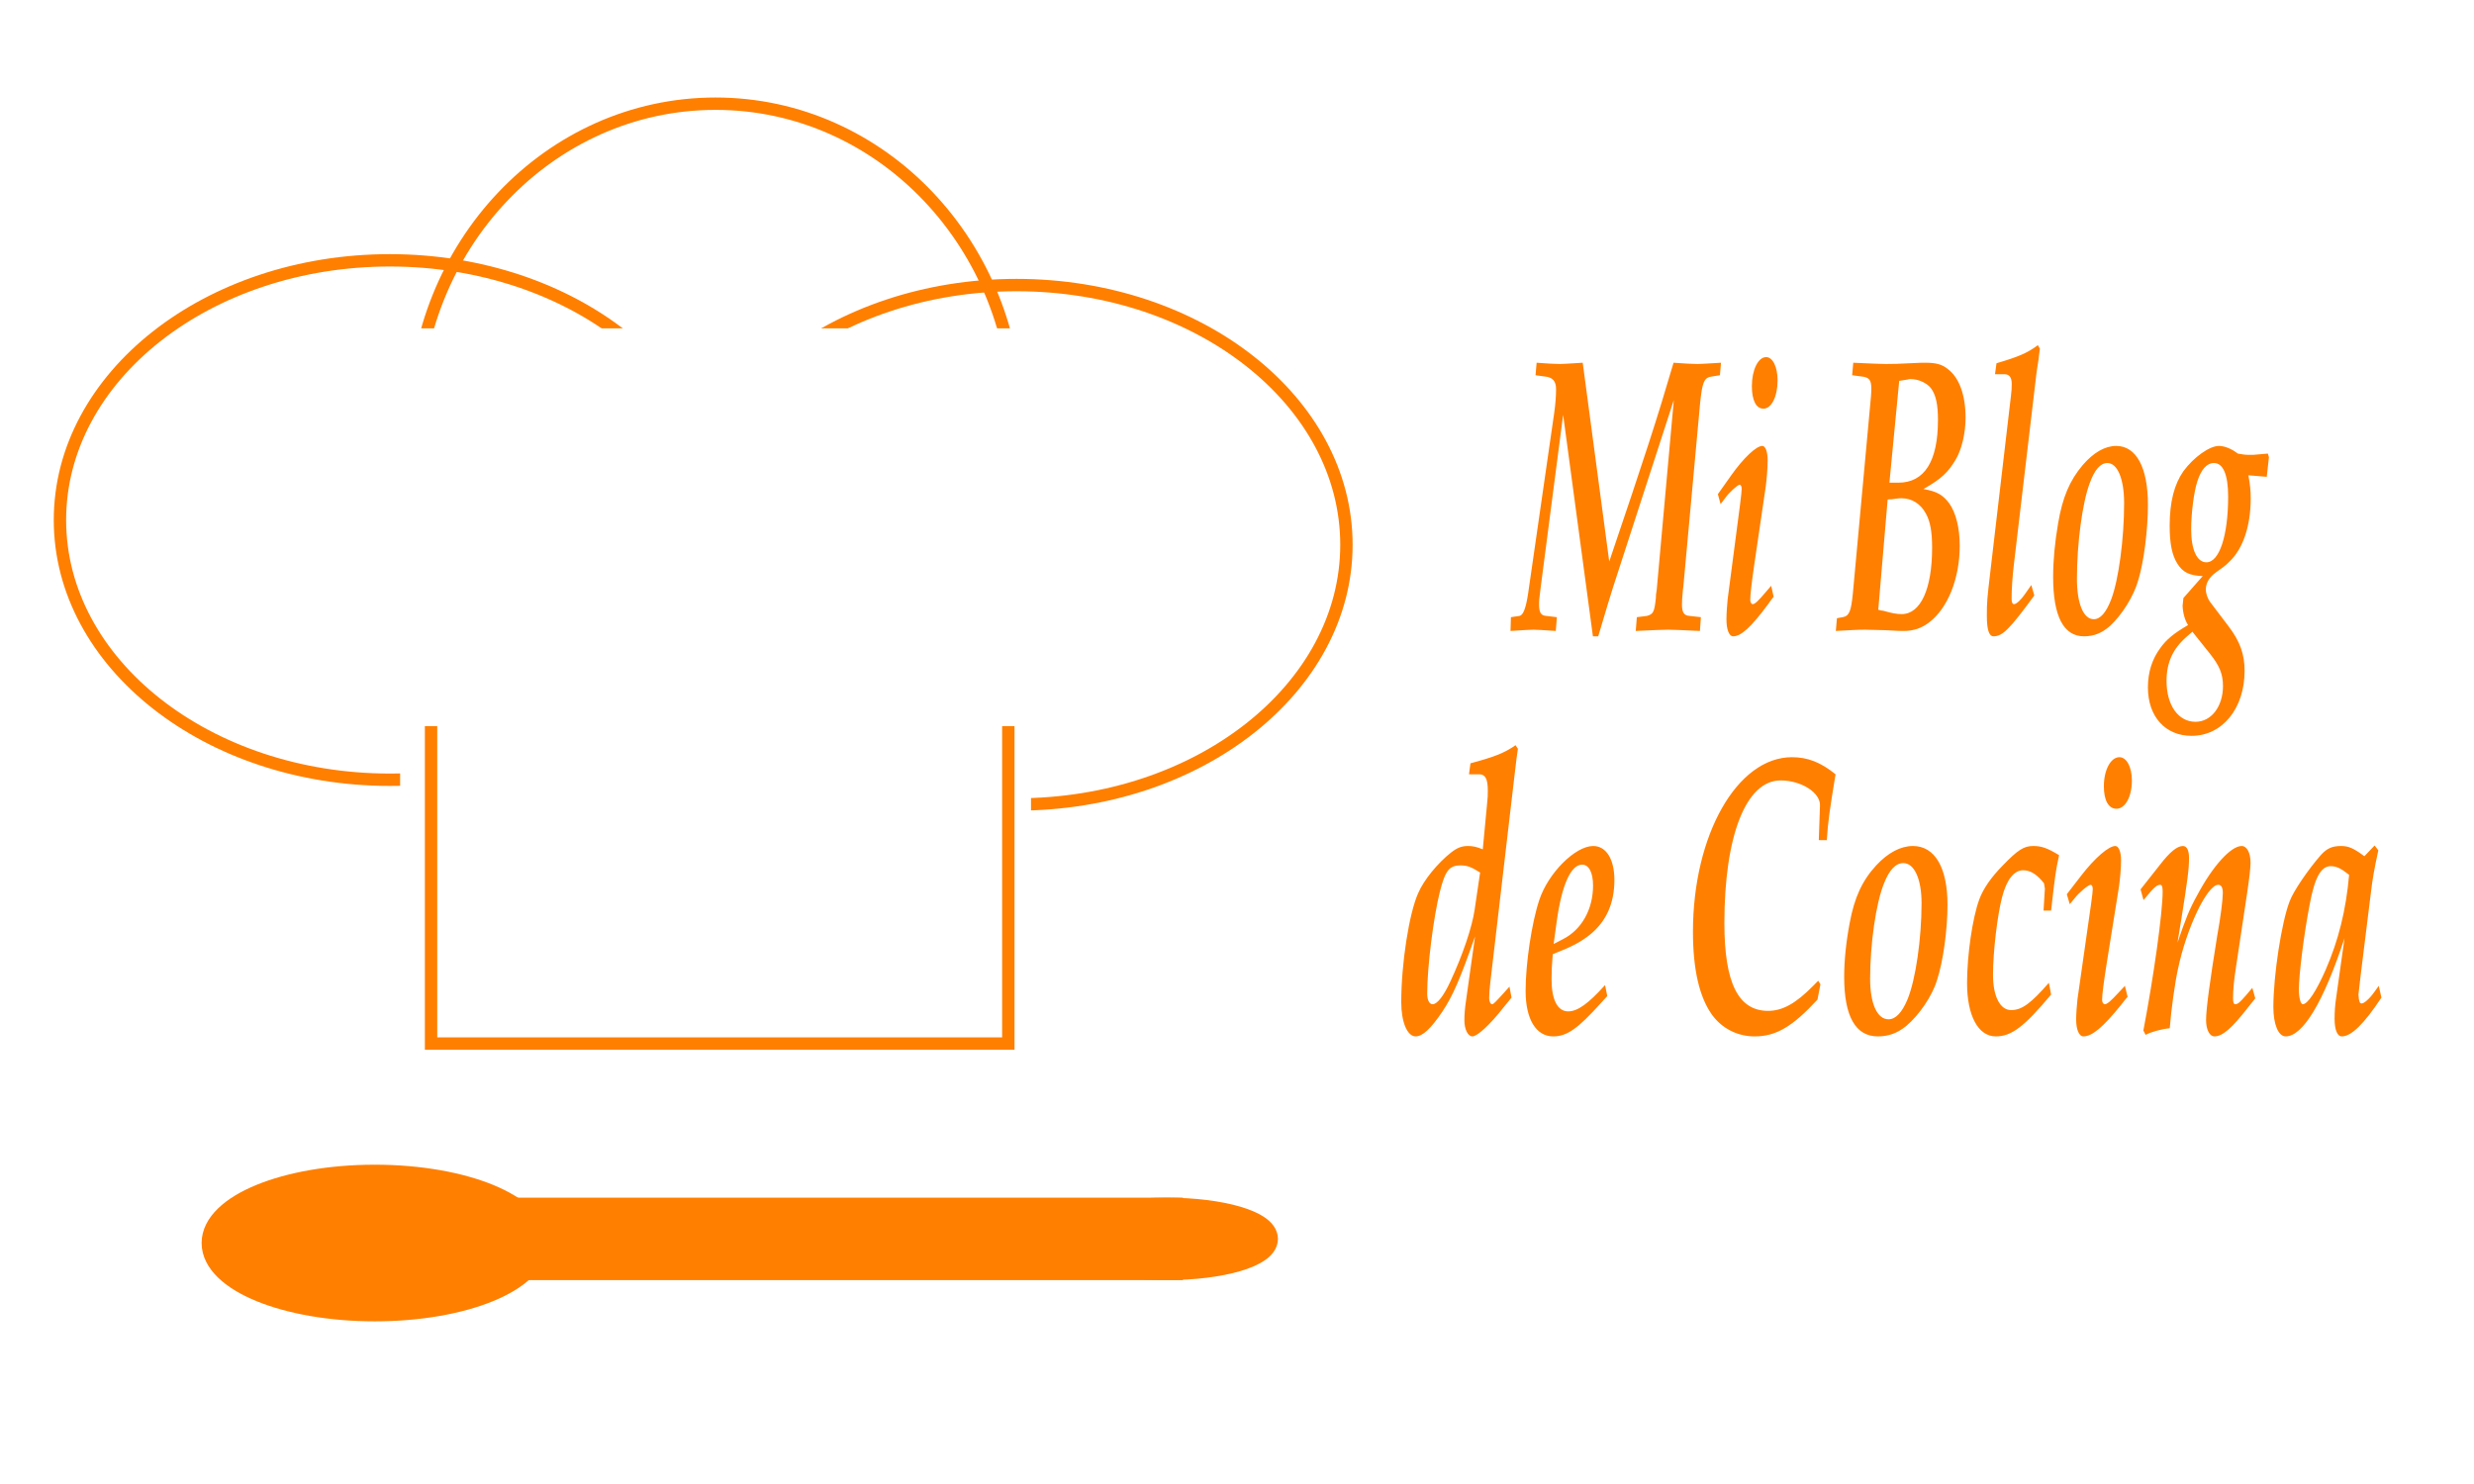
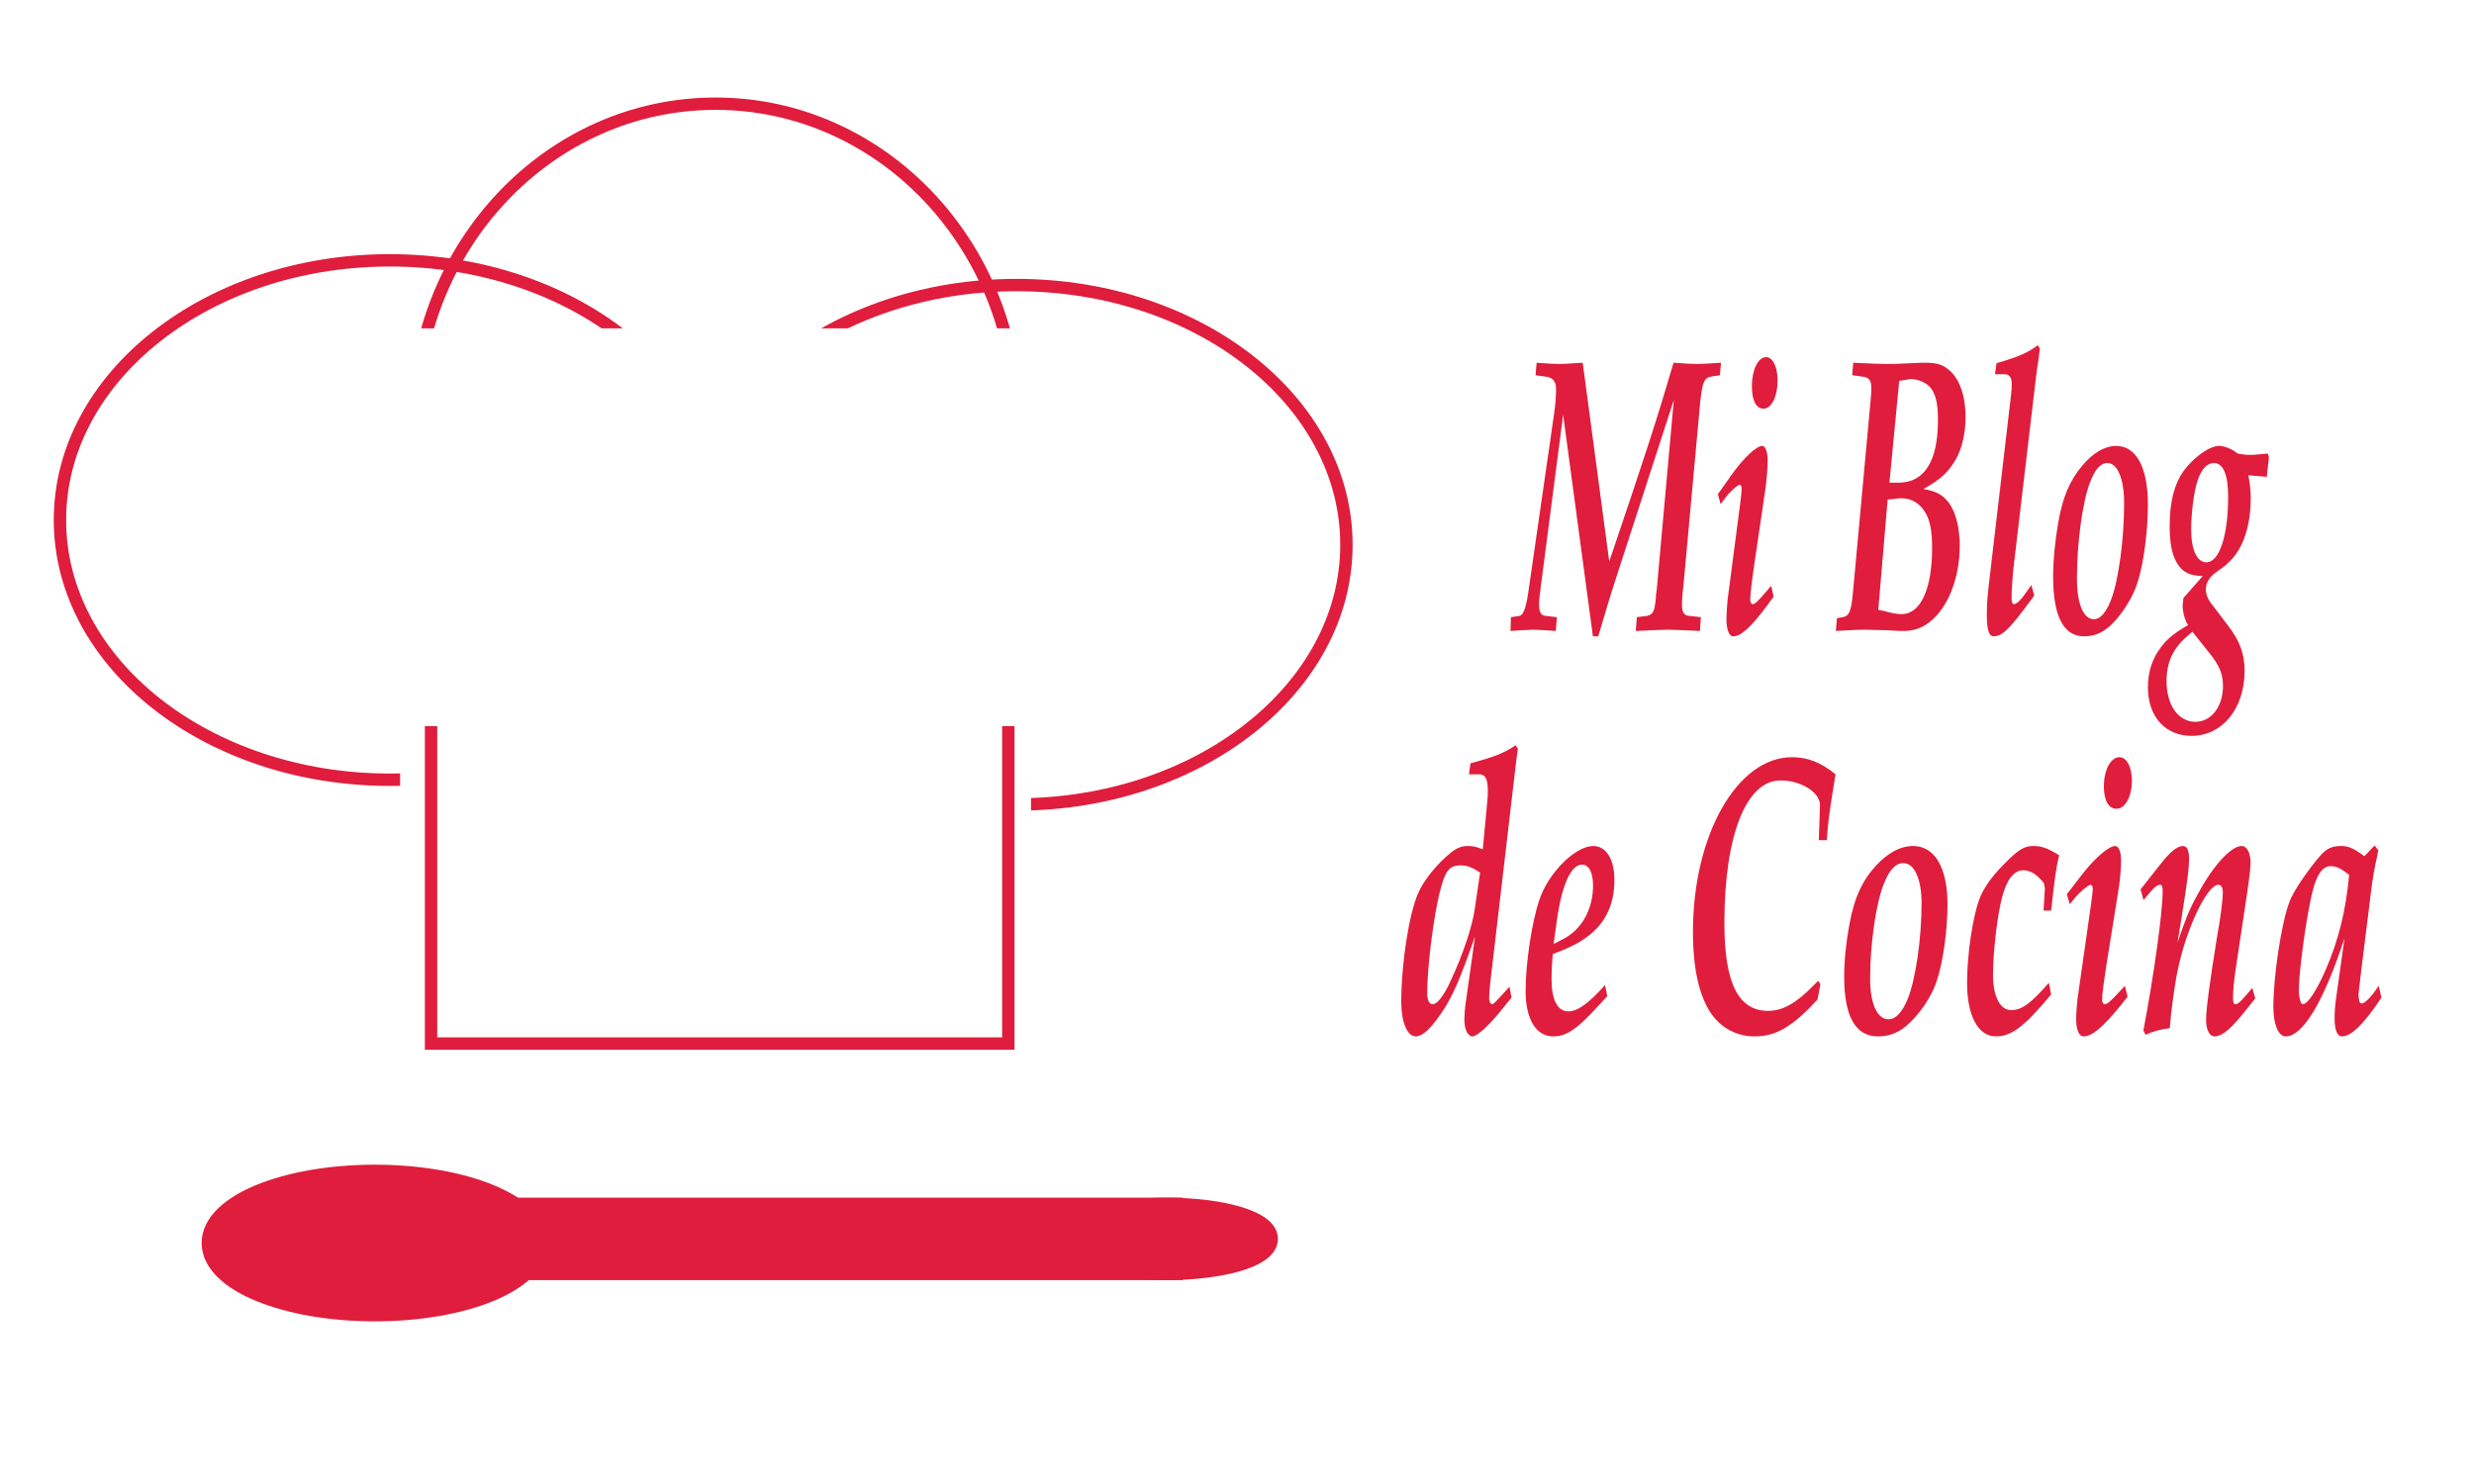
<svg xmlns="http://www.w3.org/2000/svg" width="300" height="180">
  <g>
    <rect fill="#fff" id="canvas_background" height="182" width="302" y="-1" x="-1" />
    <g display="none" id="canvasGrid">
      <rect fill="url(#gridpattern)" stroke-width="0" y="1" x="1" height="300" width="400" id="svg_5" />
    </g>
  </g>
  <g>
-     <ellipse stroke="#ff7f00" ry="31.5" rx="40" id="svg_1" cy="63.077" cx="47.27" stroke-width="1.5" fill="none" />
-     <ellipse stroke="#ff7f00" ry="31.5" rx="40" id="svg_3" cy="66.077" cx="123.27" stroke-width="1.5" fill="none" />
-     <ellipse stroke="#ff7f00" ry="38.5" rx="36.5" id="svg_2" cy="51.077" cx="86.77" stroke-width="1.5" fill="none" />
+     <ellipse stroke="#e01d3c" ry="31.5" rx="40" id="svg_1" cy="63.077" cx="47.27" stroke-width="1.5" fill="none" />
+     <ellipse stroke="#e01d3c" ry="31.5" rx="40" id="svg_3" cy="66.077" cx="123.27" stroke-width="1.5" fill="none" />
+     <ellipse stroke="#e01d3c" ry="38.5" rx="36.5" id="svg_2" cy="51.077" cx="86.77" stroke-width="1.5" fill="none" />
    <rect stroke="#ffffff" id="svg_4" height="61" width="75" y="40.577" x="49.27" stroke-width="1.5" fill="#ffffff" />
-     <rect stroke="#ff7f00" id="svg_6" height="40" width="70" y="86.577" x="52.27" stroke-width="1.5" fill="none" />
+     <rect stroke="#e01d3c" id="svg_6" height="40" width="70" y="86.577" x="52.27" stroke-width="1.5" fill="none" />
    <line stroke="#ffffff" stroke-linecap="null" stroke-linejoin="null" id="svg_7" y2="86.577" x2="123.27" y1="86.577" x1="50.27" stroke-width="3" fill="none" />
-     <ellipse ry="8" rx="19.5" id="svg_8" cy="150.77" cx="45.447" stroke-width="3" stroke="#ff7f00" fill="#ff7f00" />
-     <rect stroke="#ff7f00" id="svg_11" height="7" width="86" y="146.77" x="55.947" stroke-width="3" fill="#ff7f00" />
-     <ellipse stroke="#ff7f00" ry="3.5" rx="12" id="svg_12" cy="150.27" cx="141.463" stroke-width="3" fill="#ff7f00" />
-     <line stroke="#ff7f00" stroke-linecap="null" stroke-linejoin="null" id="svg_15" y2="149.385" x2="39.963" y1="150.675" x1="140.608" stroke-width="5" fill="none" />
-     <text font-weight="bold" font-style="italic" stroke="#ff7f00" transform="matrix(1.0553,0,0,1.981114,-10.04418,-40.06077) " xml:space="preserve" text-anchor="start" font-family="'Palatino Linotype', 'Book Antiqua', Palatino, serif" font-size="24" id="svg_17" y="58.775" x="183.631" stroke-width="0" fill="#ff7f00">Mi Blog</text>
-     <text font-weight="bold" font-style="italic" stroke="#ff7f00" transform="matrix(1.150329,0,0,1.981114,-42.23287,-38.6322) " xml:space="preserve" text-anchor="start" font-family="'Palatino Linotype', 'Book Antiqua', Palatino, serif" font-size="24" id="svg_18" y="82.548" x="183.52" stroke-width="0" fill="#ff7f00">de Cocina</text>
+     <ellipse ry="8" rx="19.5" id="svg_8" cy="150.77" cx="45.447" stroke-width="3" stroke="#e01d3c" fill="#e01d3c" />
+     <rect stroke="#e01d3c" id="svg_11" height="7" width="86" y="146.77" x="55.947" stroke-width="3" fill="#e01d3c" />
+     <ellipse stroke="#e01d3c" ry="3.5" rx="12" id="svg_12" cy="150.27" cx="141.463" stroke-width="3" fill="#e01d3c" />
+     <line stroke="#e01d3c" stroke-linecap="null" stroke-linejoin="null" id="svg_15" y2="149.385" x2="39.963" y1="150.675" x1="140.608" stroke-width="5" fill="none" />
+     <text font-weight="bold" font-style="italic" stroke="#ff7f00" transform="matrix(1.0553,0,0,1.981114,-10.04418,-40.06077) " xml:space="preserve" text-anchor="start" font-family="'Palatino Linotype', 'Book Antiqua', Palatino, serif" font-size="24" id="svg_17" y="58.775" x="183.631" stroke-width="0" fill="#e01d3c">Mi Blog</text>
+     <text font-weight="bold" font-style="italic" stroke="#ff7f00" transform="matrix(1.150329,0,0,1.981114,-42.23287,-38.6322) " xml:space="preserve" text-anchor="start" font-family="'Palatino Linotype', 'Book Antiqua', Palatino, serif" font-size="24" id="svg_18" y="82.548" x="183.52" stroke-width="0" fill="#e01d3c">de Cocina</text>
  </g>
</svg>
